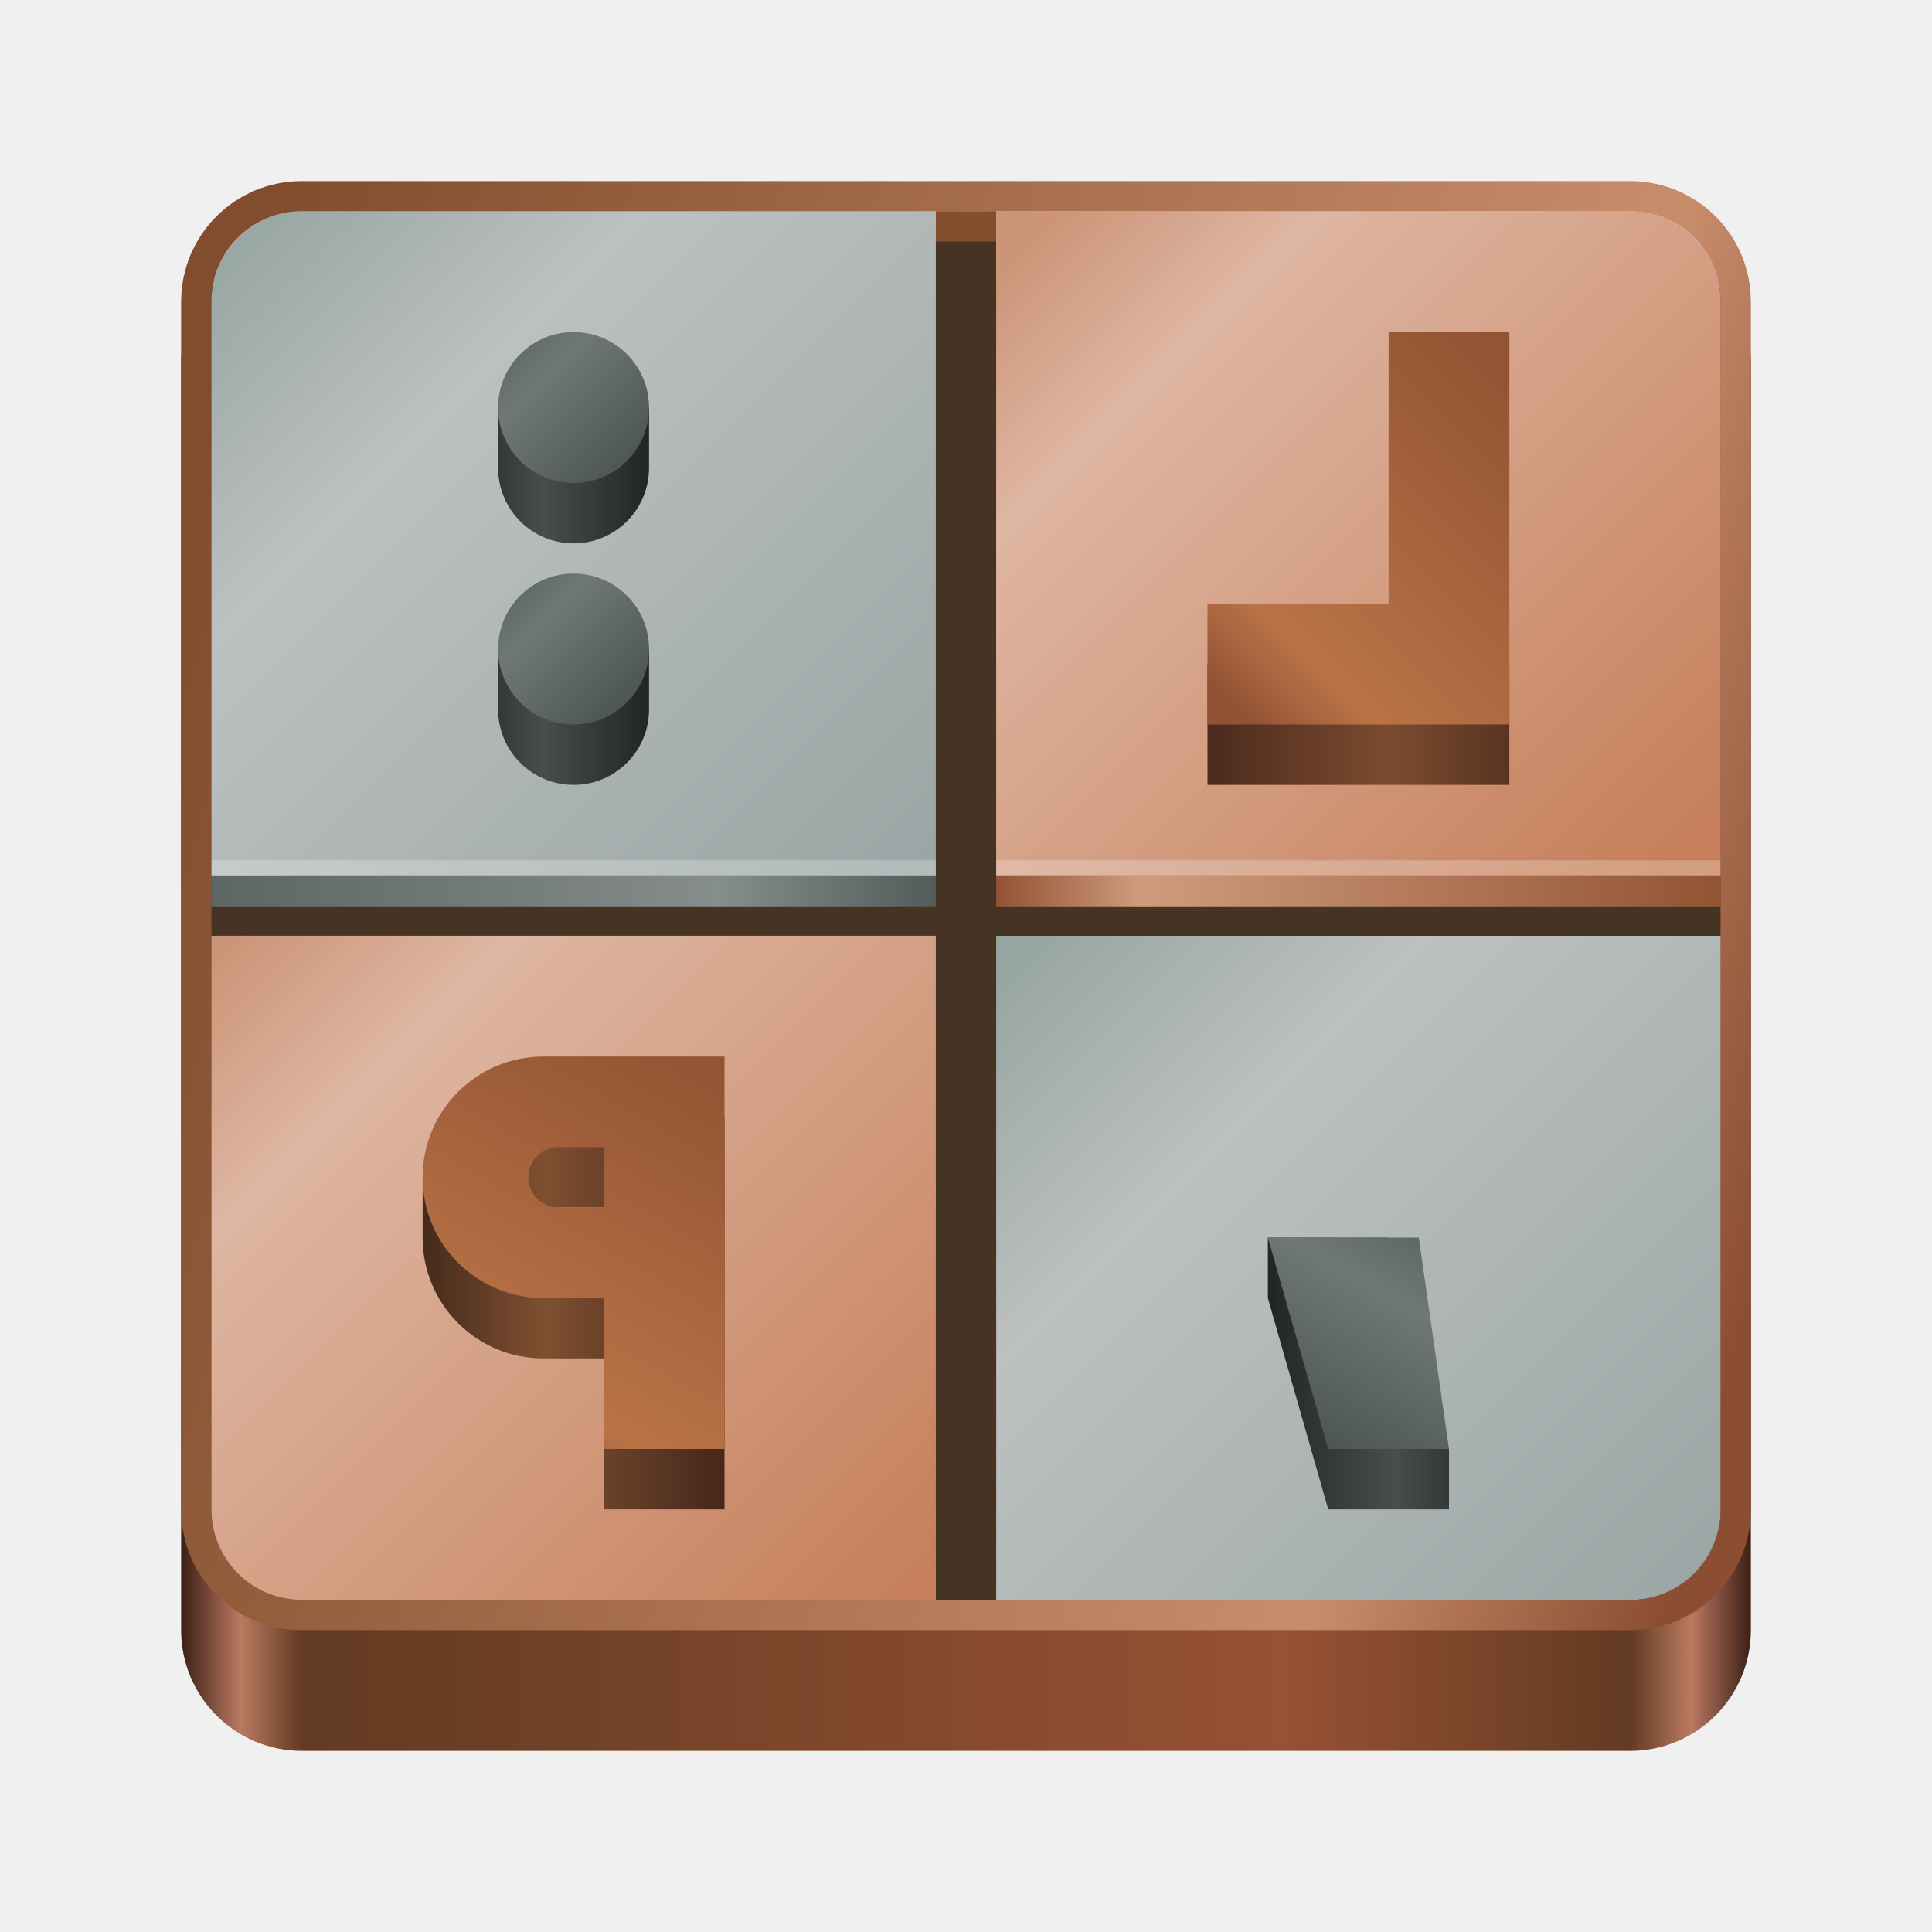
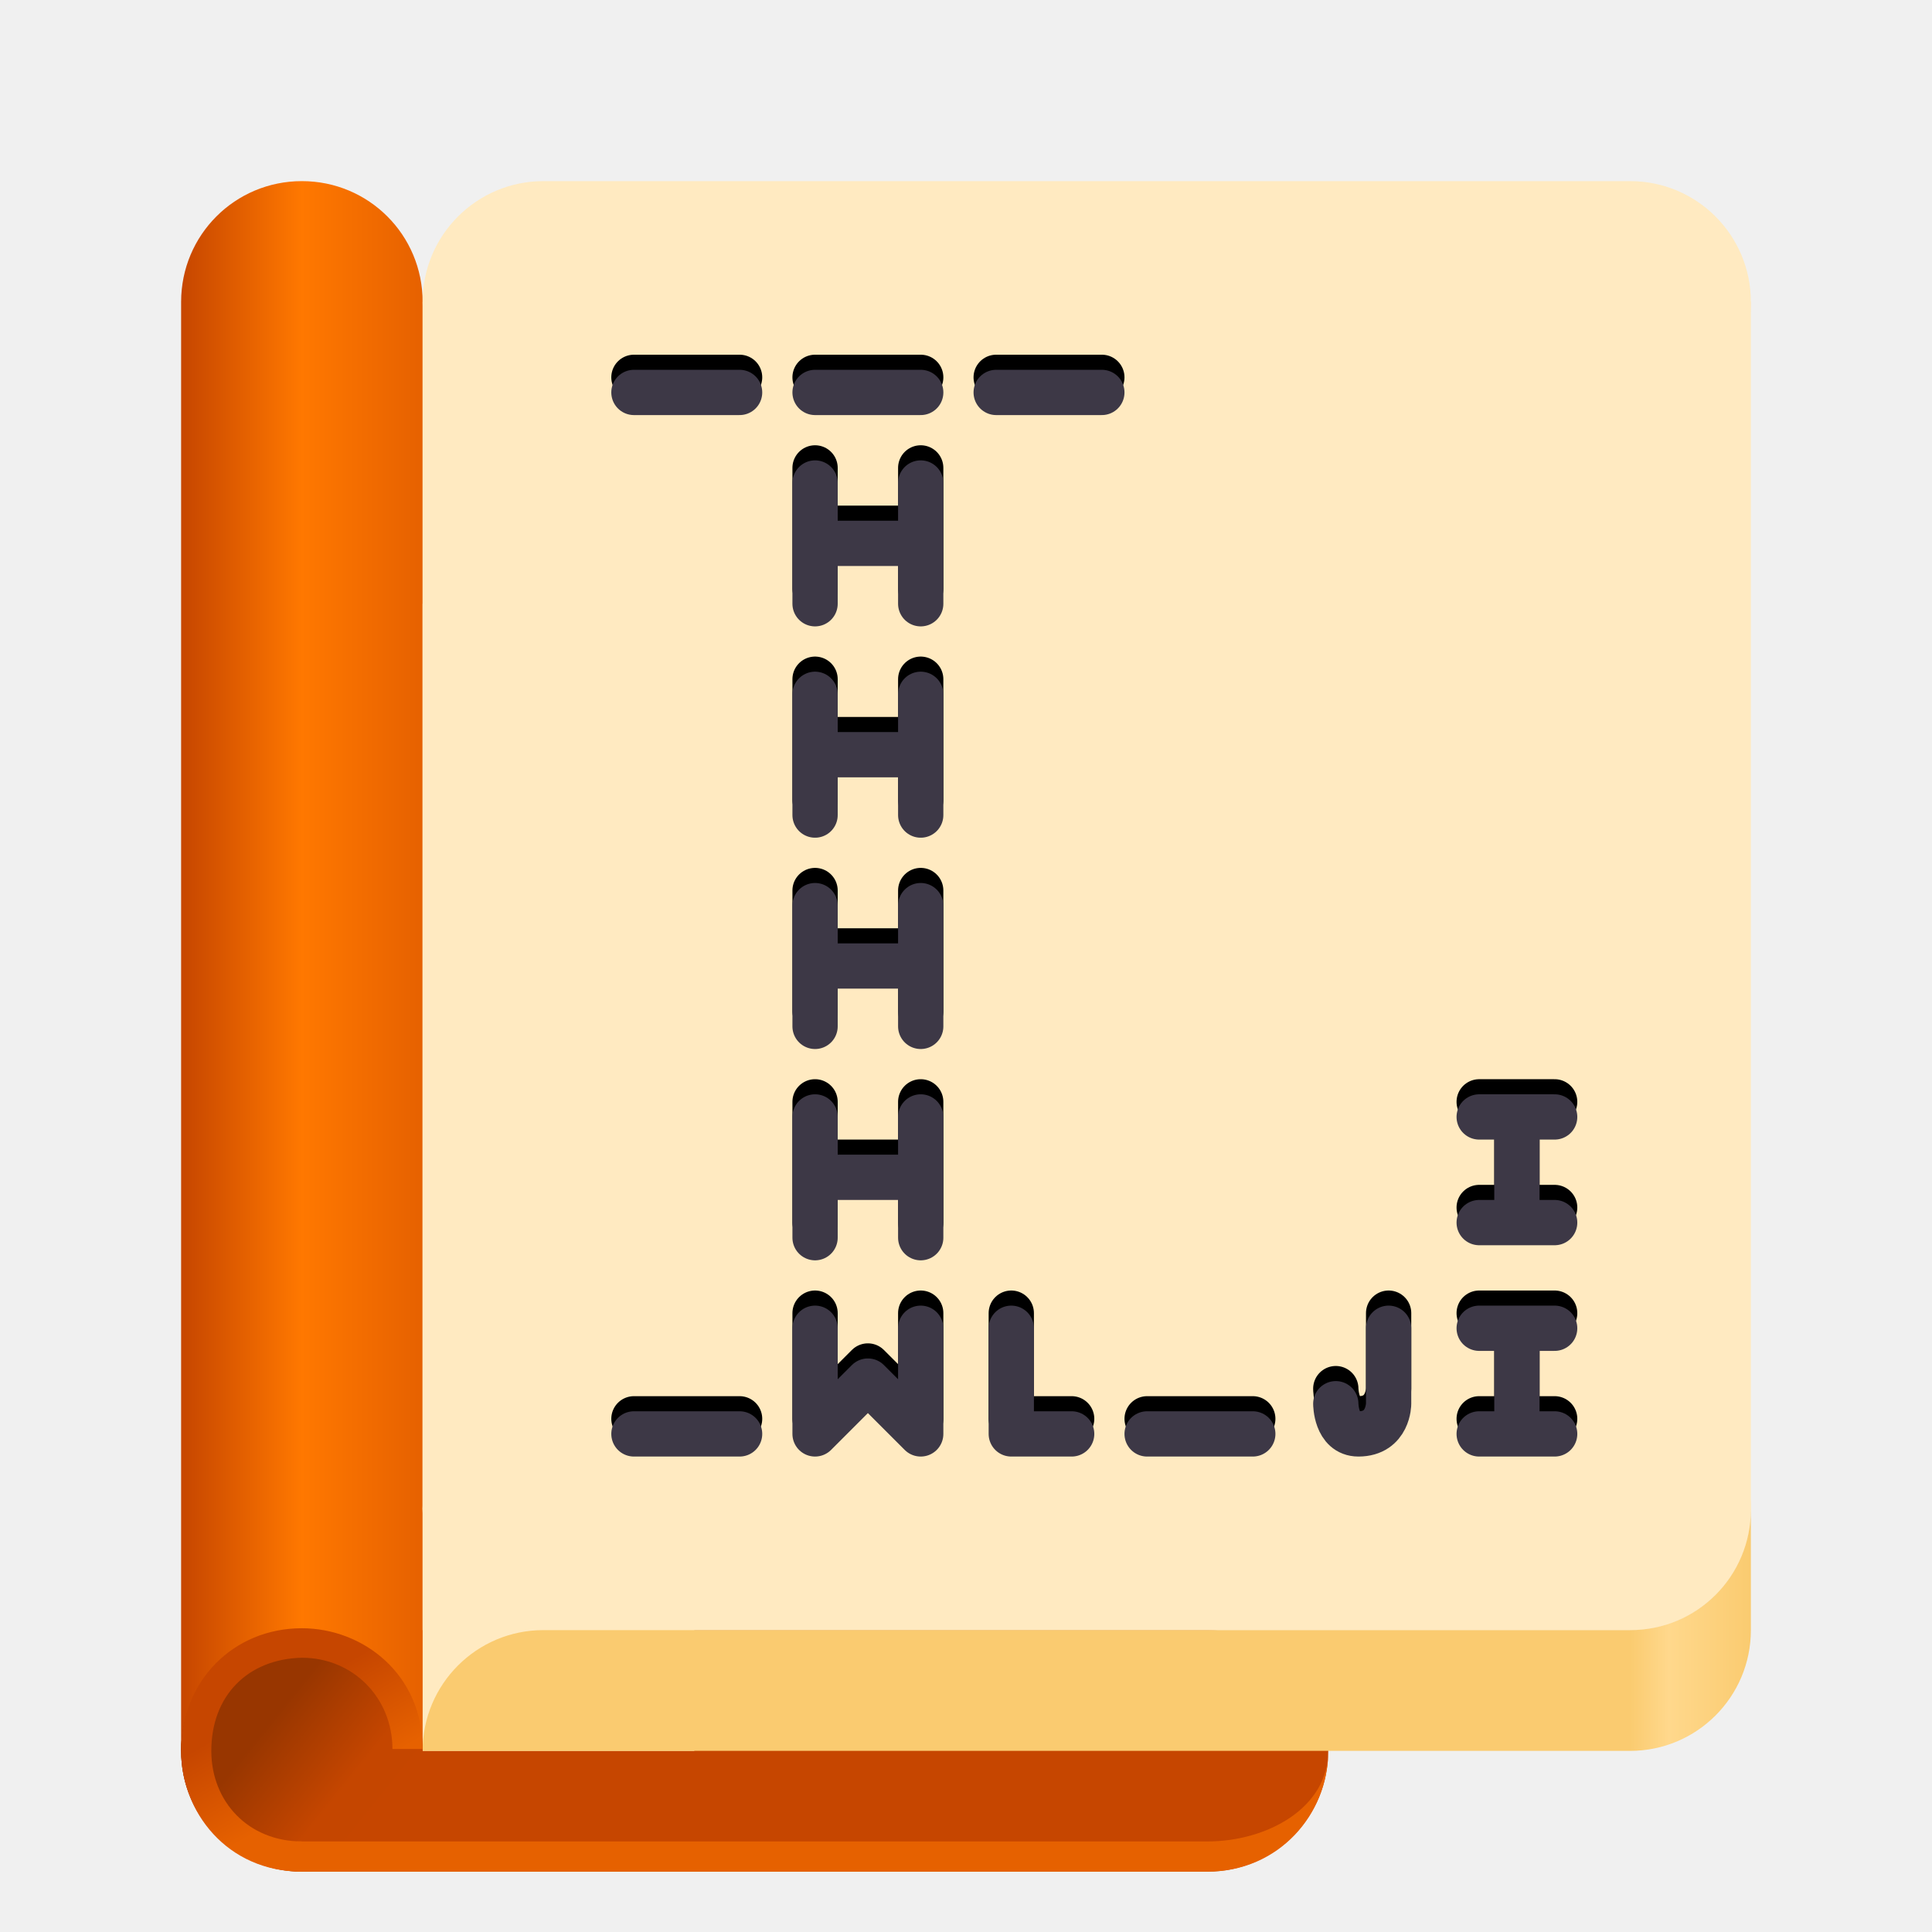
- <svg xmlns="http://www.w3.org/2000/svg" xmlns:xlink="http://www.w3.org/1999/xlink" height="128px" viewBox="0 0 128 128" width="128px">
-   <linearGradient id="a" gradientTransform="matrix(-0.232143 0 0 0.328947 136.5669 263.827)" gradientUnits="userSpaceOnUse" x1="88.596" x2="536.596" y1="-449.394" y2="-449.394">
-     <stop offset="0" stop-color="#3c1f16" />
-     <stop offset="0.038" stop-color="#ba7961" />
-     <stop offset="0.077" stop-color="#623b22" />
-     <stop offset="0.298" stop-color="#975135" />
-     <stop offset="0.923" stop-color="#623b22" />
-     <stop offset="0.962" stop-color="#ba7961" />
-     <stop offset="1" stop-color="#3c1f16" />
-   </linearGradient>
-   <linearGradient id="b" gradientUnits="userSpaceOnUse">
-     <stop offset="0" stop-color="#9aa6a5" />
-     <stop offset="0.7" stop-color="#bdc0c0" />
-     <stop offset="1" stop-color="#96a5a1" />
-   </linearGradient>
-   <linearGradient id="c" gradientTransform="matrix(-1 0 0 1 128 -172)" x1="15.977" x2="60.023" xlink:href="#b" y1="278.023" y2="233.977" />
-   <linearGradient id="d" gradientUnits="userSpaceOnUse">
-     <stop offset="0" stop-color="#cc9579" />
-     <stop offset="0.2" stop-color="#deb6a2" />
-     <stop offset="1" stop-color="#c67f5a" />
-   </linearGradient>
-   <linearGradient id="e" gradientTransform="matrix(-1 0 0 1 128 -172)" x1="58.826" x2="17.174" xlink:href="#d" y1="187.174" y2="228.826" />
-   <linearGradient id="f" gradientTransform="matrix(0 1 1 0 51.99999 -172)" gradientUnits="userSpaceOnUse" x1="220" x2="220" y1="27.355" y2="48.645">
-     <stop offset="0" stop-color="#49291c" />
-     <stop offset="0.6" stop-color="#7c4b2f" />
-     <stop offset="1" stop-color="#553320" />
-   </linearGradient>
-   <linearGradient id="g" gradientTransform="matrix(0 1 1 0 128 -172)" gradientUnits="userSpaceOnUse" x1="231.05" x2="231.05" y1="-114" y2="-66">
-     <stop offset="0" stop-color="#5c6662" />
-     <stop offset="0.7" stop-color="#868d8d" />
-     <stop offset="1" stop-color="#525c5a" />
-   </linearGradient>
-   <linearGradient id="h" gradientUnits="userSpaceOnUse">
-     <stop offset="0" stop-color="#925235" />
-     <stop offset="0.2" stop-color="#ba7347" />
-     <stop offset="1" stop-color="#925433" />
-   </linearGradient>
-   <linearGradient id="i" x1="80" x2="100" xlink:href="#h" y1="45" y2="25" />
-   <linearGradient id="j" gradientTransform="matrix(0 1 1 0 128 -172)" gradientUnits="userSpaceOnUse" x1="231.05" x2="231.05" y1="-62" y2="-14">
-     <stop offset="0" stop-color="#925235" />
-     <stop offset="0.2" stop-color="#cf9b7e" />
-     <stop offset="1" stop-color="#925433" />
-   </linearGradient>
-   <linearGradient id="k" gradientTransform="matrix(-1 0 0 1 128 -172)" x1="112" x2="68" xlink:href="#d" y1="234" y2="278" />
-   <linearGradient id="l" gradientTransform="matrix(-1 0 0 1 128 -172)" gradientUnits="userSpaceOnUse" x1="80" x2="100" y1="259" y2="259">
-     <stop offset="0" stop-color="#46271b" />
-     <stop offset="0.6" stop-color="#7f4f31" />
-     <stop offset="1" stop-color="#442b1b" />
-   </linearGradient>
-   <linearGradient id="m" x1="30.494" x2="45.506" xlink:href="#h" y1="96" y2="70" />
-   <linearGradient id="n" gradientTransform="matrix(-1 0 0 1 128 -172)" x1="67.901" x2="112.099" xlink:href="#b" y1="230.099" y2="185.901" />
-   <linearGradient id="o" gradientUnits="userSpaceOnUse">
-     <stop offset="0" stop-color="#212524" />
-     <stop offset="0.7" stop-color="#494d4d" />
-     <stop offset="1" stop-color="#323938" />
-   </linearGradient>
-   <linearGradient id="p" gradientTransform="matrix(-1 0 0 1 128 -172)" x1="85" x2="95" xlink:href="#o" y1="203" y2="203" />
-   <linearGradient id="q" gradientUnits="userSpaceOnUse">
-     <stop offset="0" stop-color="#454e4d" />
-     <stop offset="0.7" stop-color="#707777" />
-     <stop offset="1" stop-color="#556461" />
-   </linearGradient>
-   <linearGradient id="r" gradientTransform="matrix(-1 0 0 1 128 -172)" x1="85" x2="95" xlink:href="#q" y1="204" y2="194" />
-   <linearGradient id="s" gradientTransform="matrix(-1 0 0 1 128 -172)" x1="85" x2="95" xlink:href="#o" y1="219" y2="219" />
-   <linearGradient id="t" gradientTransform="matrix(-1 0 0 1 128 -172)" x1="85.271" x2="94.729" xlink:href="#q" y1="219.729" y2="210.271" />
-   <linearGradient id="u" x1="84" x2="96" xlink:href="#o" y1="91" y2="91" />
-   <linearGradient id="v" x1="85.225" x2="94.775" xlink:href="#q" y1="97.271" y2="80.729" />
-   <linearGradient id="w" gradientTransform="matrix(-1 0 0 1 128 -172)" gradientUnits="userSpaceOnUse" x1="9.067" x2="118.933" y1="246.719" y2="217.281">
-     <stop offset="0" stop-color="#8b4e33" />
-     <stop offset="0.2" stop-color="#c88d6b" />
-     <stop offset="1" stop-color="#814d2e" />
-   </linearGradient>
-   <path d="m 108 16 h -88 c -4.418 0 -8 3.582 -8 8 v 84 c 0 4.418 3.582 8 8 8 h 88 c 4.418 0 8 -3.582 8 -8 v -84 c 0 -4.418 -3.582 -8 -8 -8 z m 0 0" fill="url(#a)" />
-   <path d="m 108 106 h -42 v -44 h 48 v 38 c 0 3.312 -2.688 6 -6 6 z m 0 0" fill="url(#c)" />
-   <path d="m 66 14 h -4 v 92 h 4 z m 0 0" fill="#453323" />
-   <path d="m 14 58 v 4 h 100 v -4 z m 0 0" fill="#453323" />
-   <path d="m 108 14 h -42 v 44 h 48 v -38 c 0 -3.312 -2.688 -6 -6 -6 z m 0 0" fill="url(#e)" />
-   <path d="m 80 44 v 8 h 20 v -8 z m 0 0" fill="url(#f)" />
-   <path d="m 14 58 v 2.098 h 48 v -2.098 z m 0 0" fill="url(#g)" />
-   <path d="m 100 22 v 26 h -20 v -8 h 12 v -18 z m 0 0" fill="url(#i)" />
-   <path d="m 66 58 v 2.098 h 48 v -2.098 z m 0 0" fill="url(#j)" />
-   <path d="m 20 106 h 42 v -44 h -48 v 38 c 0 3.312 2.688 6 6 6 z m 0 0" fill="url(#k)" />
-   <path d="m 48 74 v 26 h -8 v -10 h -4 c -4.418 0 -8 -3.582 -8 -8 v -4 h 1.105 c 1.422 -2.465 4.047 -3.988 6.895 -4 z m -8 6 h -3 c -1.105 0 -2 0.895 -2 2 s 0.895 2 2 2 h 3 z m 0 0" fill="url(#l)" />
-   <path d="m 48 70 v 26 h -8 v -10 h -4 c -4.418 0 -8 -3.582 -8 -8 s 3.582 -8 8 -8 z m -8 6 h -3 c -1.105 0 -2 0.895 -2 2 s 0.895 2 2 2 h 3 z m 0 0" fill="url(#m)" />
-   <path d="m 20 14 h 42 v 44 h -48 v -38 c 0 -3.312 2.688 -6 6 -6 z m 0 0" fill="url(#n)" />
-   <path d="m 38 26 c 1.074 0.004 2.117 0.355 2.98 1 h 2.02 v 4 c 0 2.762 -2.238 5 -5 5 s -5 -2.238 -5 -5 v -4 h 2.004 c 0.863 -0.648 1.914 -1 2.996 -1 z m 0 0" fill="url(#p)" />
-   <path d="m 33 27 c 0 2.762 2.238 5 5 5 s 5 -2.238 5 -5 s -2.238 -5 -5 -5 s -5 2.238 -5 5 z m 0 0" fill="url(#r)" />
-   <path d="m 38 42 c 1.074 0.004 2.117 0.355 2.98 1 h 2.02 v 4 c 0 2.762 -2.238 5 -5 5 s -5 -2.238 -5 -5 v -4 h 2.004 c 0.863 -0.648 1.914 -1 2.996 -1 z m 0 0" fill="url(#s)" />
-   <path d="m 33 43 c 0 2.762 2.238 5 5 5 s 5 -2.238 5 -5 s -2.238 -5 -5 -5 s -5 2.238 -5 5 z m 0 0" fill="url(#t)" />
-   <path d="m 92 82 v 4 h 2 l 1.43 10 h 0.57 v 4 h -8 l -4 -14 v -4 z m 0 0" fill="url(#u)" />
-   <path d="m 94 82 h -10 l 4 14 h 8 z m 0 0" fill="url(#v)" />
-   <path d="m 66 14 h -4 v 2 h 4 z m 0 0" fill="#844f2f" />
-   <path d="m 62 57 h -48 v 1 h 48 z m 0 0" fill="#ffffff" fill-opacity="0.243" />
-   <path d="m 114 57 h -48 v 1 h 48 z m 0 0" fill="#ffffff" fill-opacity="0.243" />
-   <path d="m 108 12 c 4.434 0 8 3.566 8 8 v 80 c 0 4.434 -3.566 8 -8 8 h -88 c -4.434 0 -8 -3.566 -8 -8 v -80 c 0 -4.434 3.566 -8 8 -8 z m 0 2 h -88 c -3.324 0 -6 2.676 -6 6 v 80 c 0 3.324 2.676 6 6 6 h 88 c 3.324 0 6 -2.676 6 -6 v -80 c 0 -3.324 -2.676 -6 -6 -6 z m 0 0" fill="url(#w)" />
+ <svg xmlns="http://www.w3.org/2000/svg" width="128" height="128" fill="none">
+   <path d="M80 108H20a8 8 0 0 0 0 16h60a8 8 0 0 0 0-16Z" fill="#C64600" />
+   <path d="M20 12c4.432 0 8 3.568 8 8v96H12V20c0-4.432 3.568-8 8-8Z" fill="url(#a)" />
+   <path d="M46 40H28v76h18V40Z" fill="#FFEAC1" />
+   <path d="M108 92H36a8 8 0 1 0 0 16h72a8 8 0 0 0 0-16Z" fill="#FFEAC1" />
+   <path d="M116 20H28v80h88V20Z" fill="#FFEAC1" />
+   <path d="M108 12H36a8 8 0 1 0 0 16h72a8 8 0 0 0 0-16Zm0 80H36a8 8 0 1 0 0 16h72a8 8 0 0 0 0-16Z" fill="#FFEAC1" />
+   <path d="M116 100c0 4.432-3.568 8-8 8H36a8 8 0 0 0-8 8h80a8 8 0 0 0 8-8v-8Z" fill="url(#b)" />
+   <path d="M28 116a8 8 0 1 0-16 0 8 8 0 0 0 16 0Z" fill="url(#c)" />
+   <path d="M20 107.875c-4.532 0-8 3.488-8 8.125 0 4 3 8 8 8v-2c-3.523 0-6-2.616-6-6 0-3.654 2.414-6.095 6.01-6.17 3.384.002 5.99 2.661 5.99 6.045h2c0-5-3.986-8-8-8Z" fill="url(#d)" />
+   <path d="M19.684 122H80c3.895 0 8-2.178 8-6 0 4.187-3.259 8-8 8H19.684v-2Z" fill="#E66100" />
+   <path d="M67 94h4m-4 0v-7M54 25h7m5 0h7m3 69h7M42 25h7m-7 69h7m49-7h5m-5 7h5m-2.5-7v7M98 73h5m-5 7h5m-2.5-7v7M54 87v7l3.5-3.5L61 94v-7m27.5 5s0 2 1.5 2c2 0 2-2 2-2v-5M54 31v8m7 0v-8m-7 4h7m-7 10v8m7 0v-8m-7 4h7m-7 10v8m7 0v-8m-7 4h7m-7 10v8m7 0v-8m-7 4h7" stroke="#000" stroke-width="3" stroke-linecap="round" stroke-linejoin="round" />
+   <path d="M67 95h4m-4 0v-7M54 26h7m5 0h7m3 69h7M42 26h7m-7 69h7m49-7h5m-5 7h5m-2.5-7v7M98 74h5m-5 7h5m-2.5-7v7M54 88v7l3.5-3.5L61 95v-7m27.5 5s0 2 1.5 2c2 0 2-2 2-2v-5M54 32v8m7 0v-8m-7 4h7m-7 10v8m7 0v-8m-7 4h7m-7 10v8m7 0v-8m-7 4h7m-7 10v8m7 0v-8m-7 4h7" stroke="#3D3846" stroke-width="3" stroke-linecap="round" stroke-linejoin="round" />
+   <defs>
+     <linearGradient id="a" x1="12" y1="72" x2="28" y2="72" gradientUnits="userSpaceOnUse">
+       <stop stop-color="#C64600" />
+       <stop offset=".5" stop-color="#FF7800" />
+       <stop offset="1" stop-color="#E66100" />
+     </linearGradient>
+     <linearGradient id="b" x1="108" y1="106" x2="116" y2="106" gradientUnits="userSpaceOnUse">
+       <stop stop-color="#FACB70" />
+       <stop offset=".323" stop-color="#FFD88C" />
+       <stop offset="1" stop-color="#FACB70" />
+     </linearGradient>
+     <linearGradient id="c" x1="27.164" y1="120.007" x2="18.627" y2="113.147" gradientUnits="userSpaceOnUse">
+       <stop stop-color="#C64600" />
+       <stop offset=".4" stop-color="#C54600" />
+       <stop offset="1" stop-color="#983600" />
+     </linearGradient>
+     <linearGradient id="d" x1="18.506" y1="112.681" x2="21.92" y2="118.595" gradientUnits="userSpaceOnUse">
+       <stop stop-color="#C64600" />
+       <stop offset="1" stop-color="#E66100" />
+     </linearGradient>
+   </defs>
</svg>
